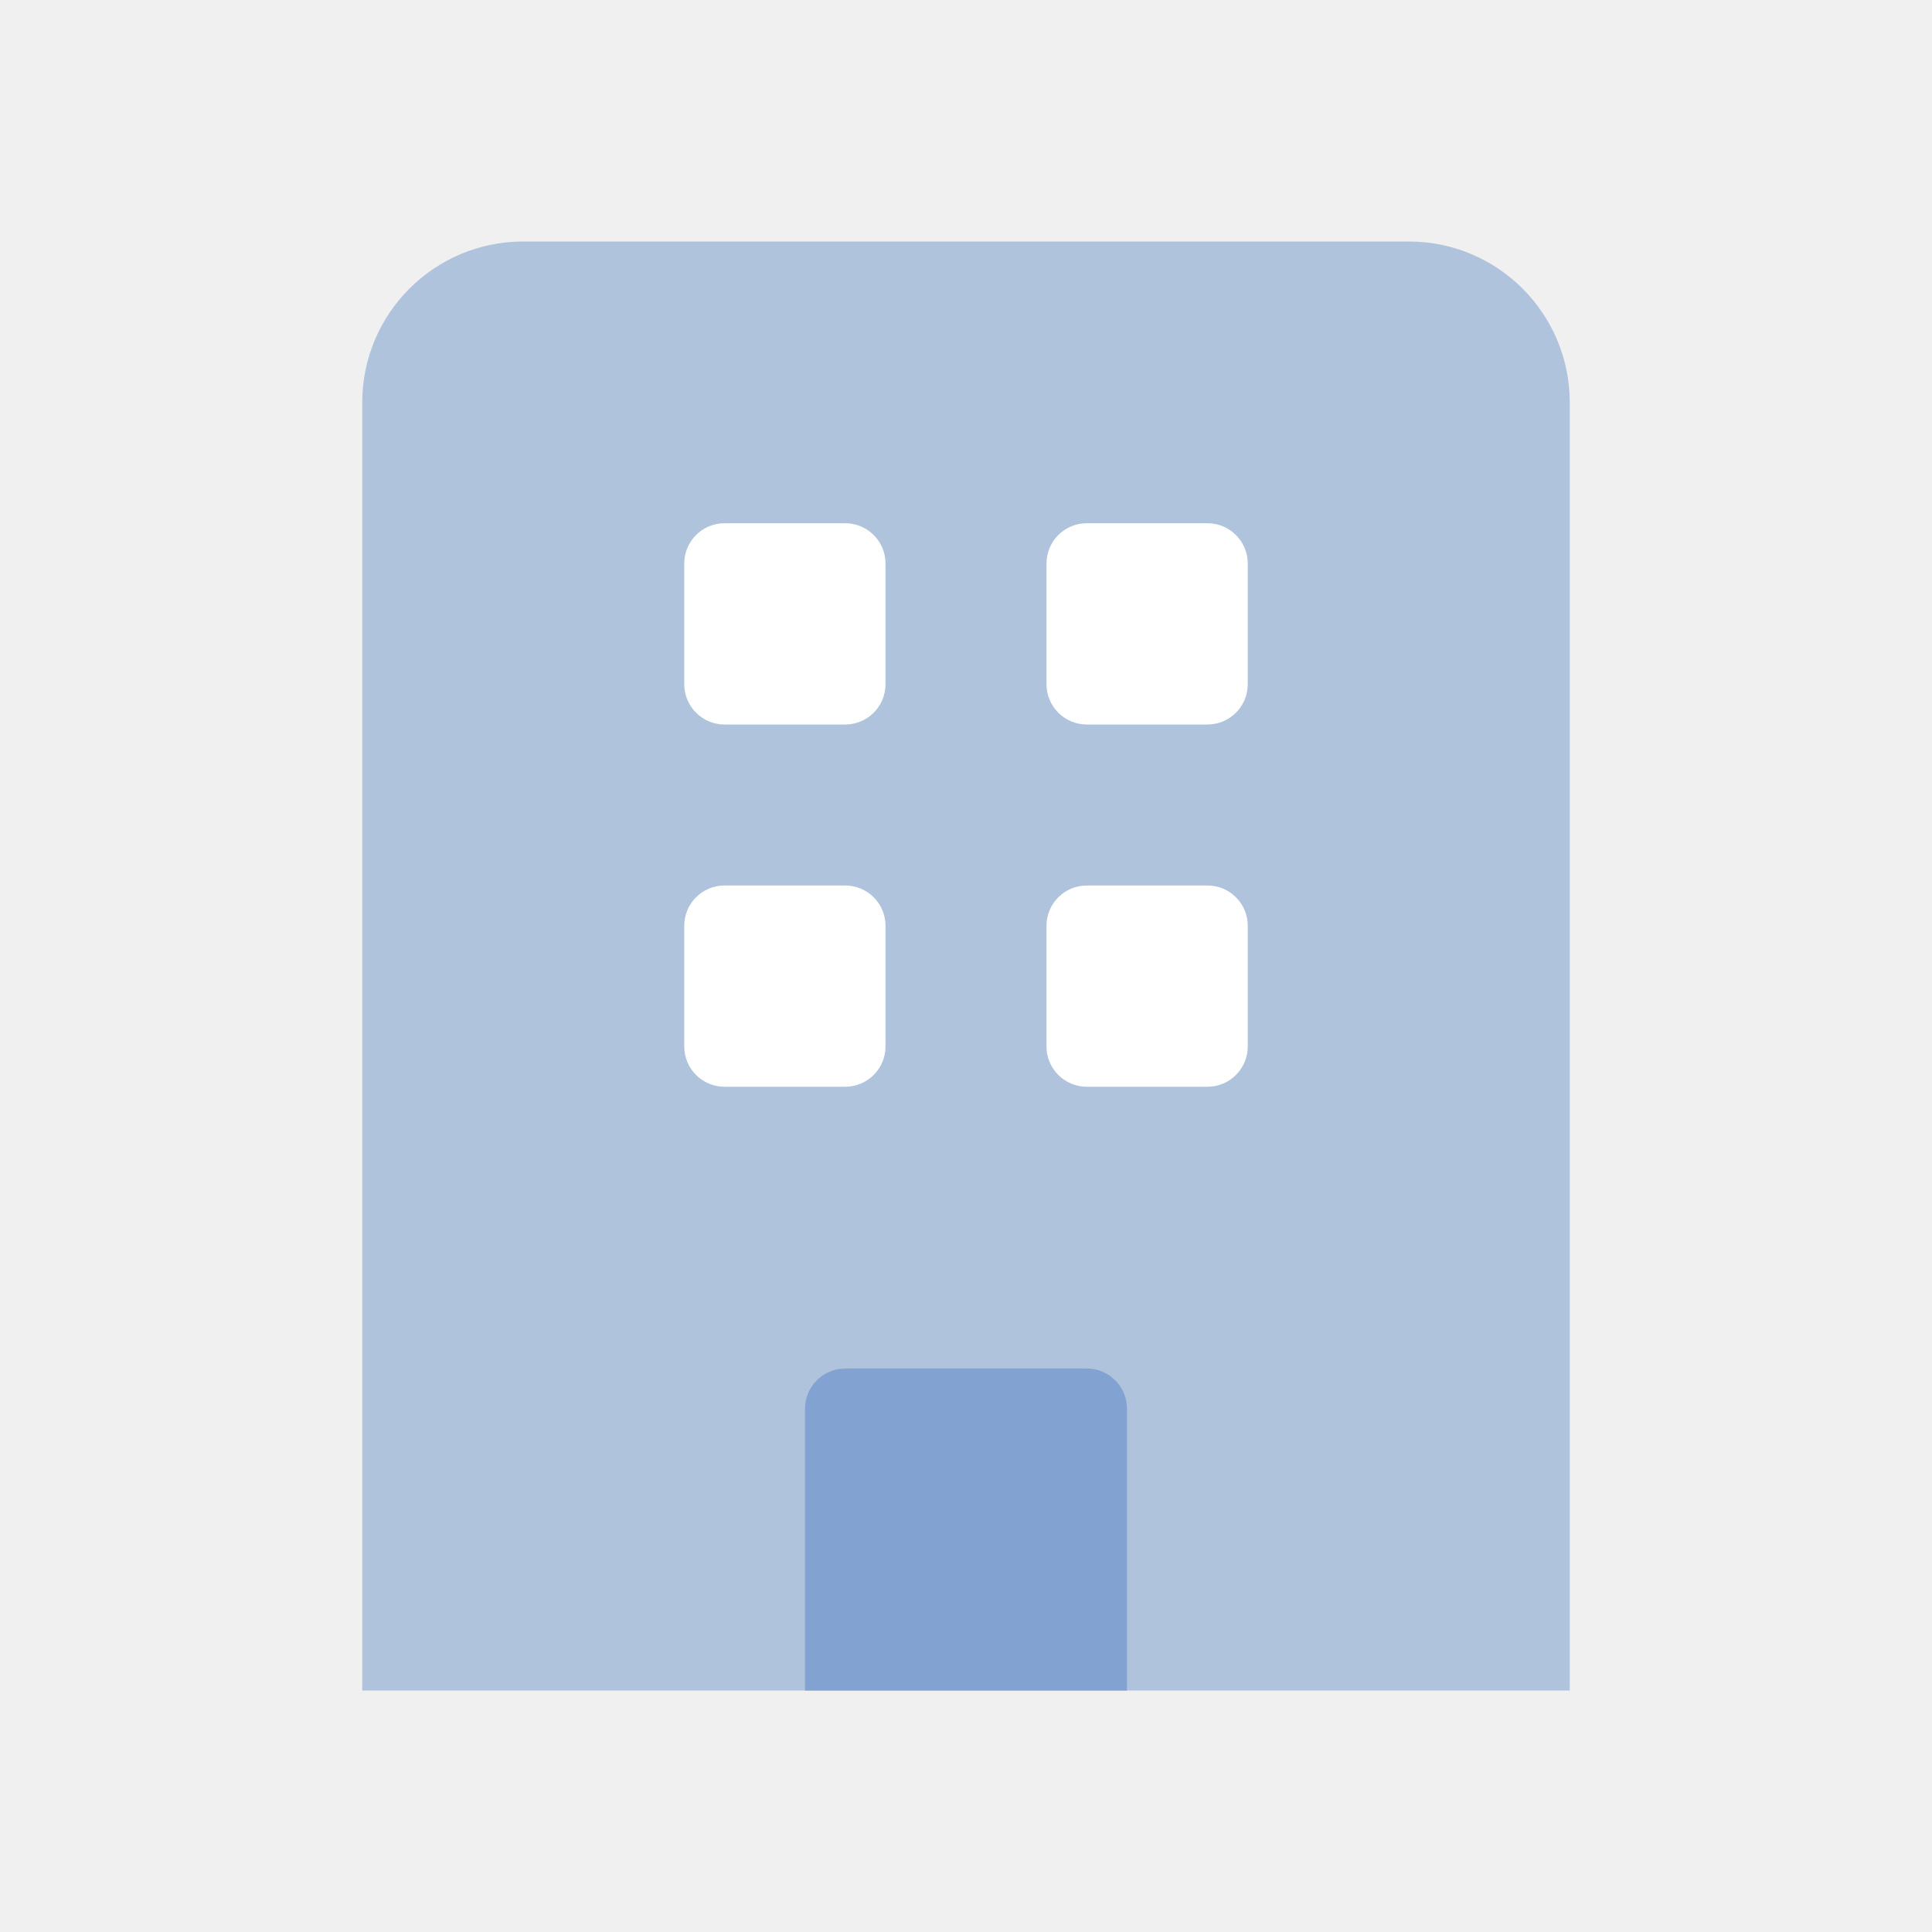
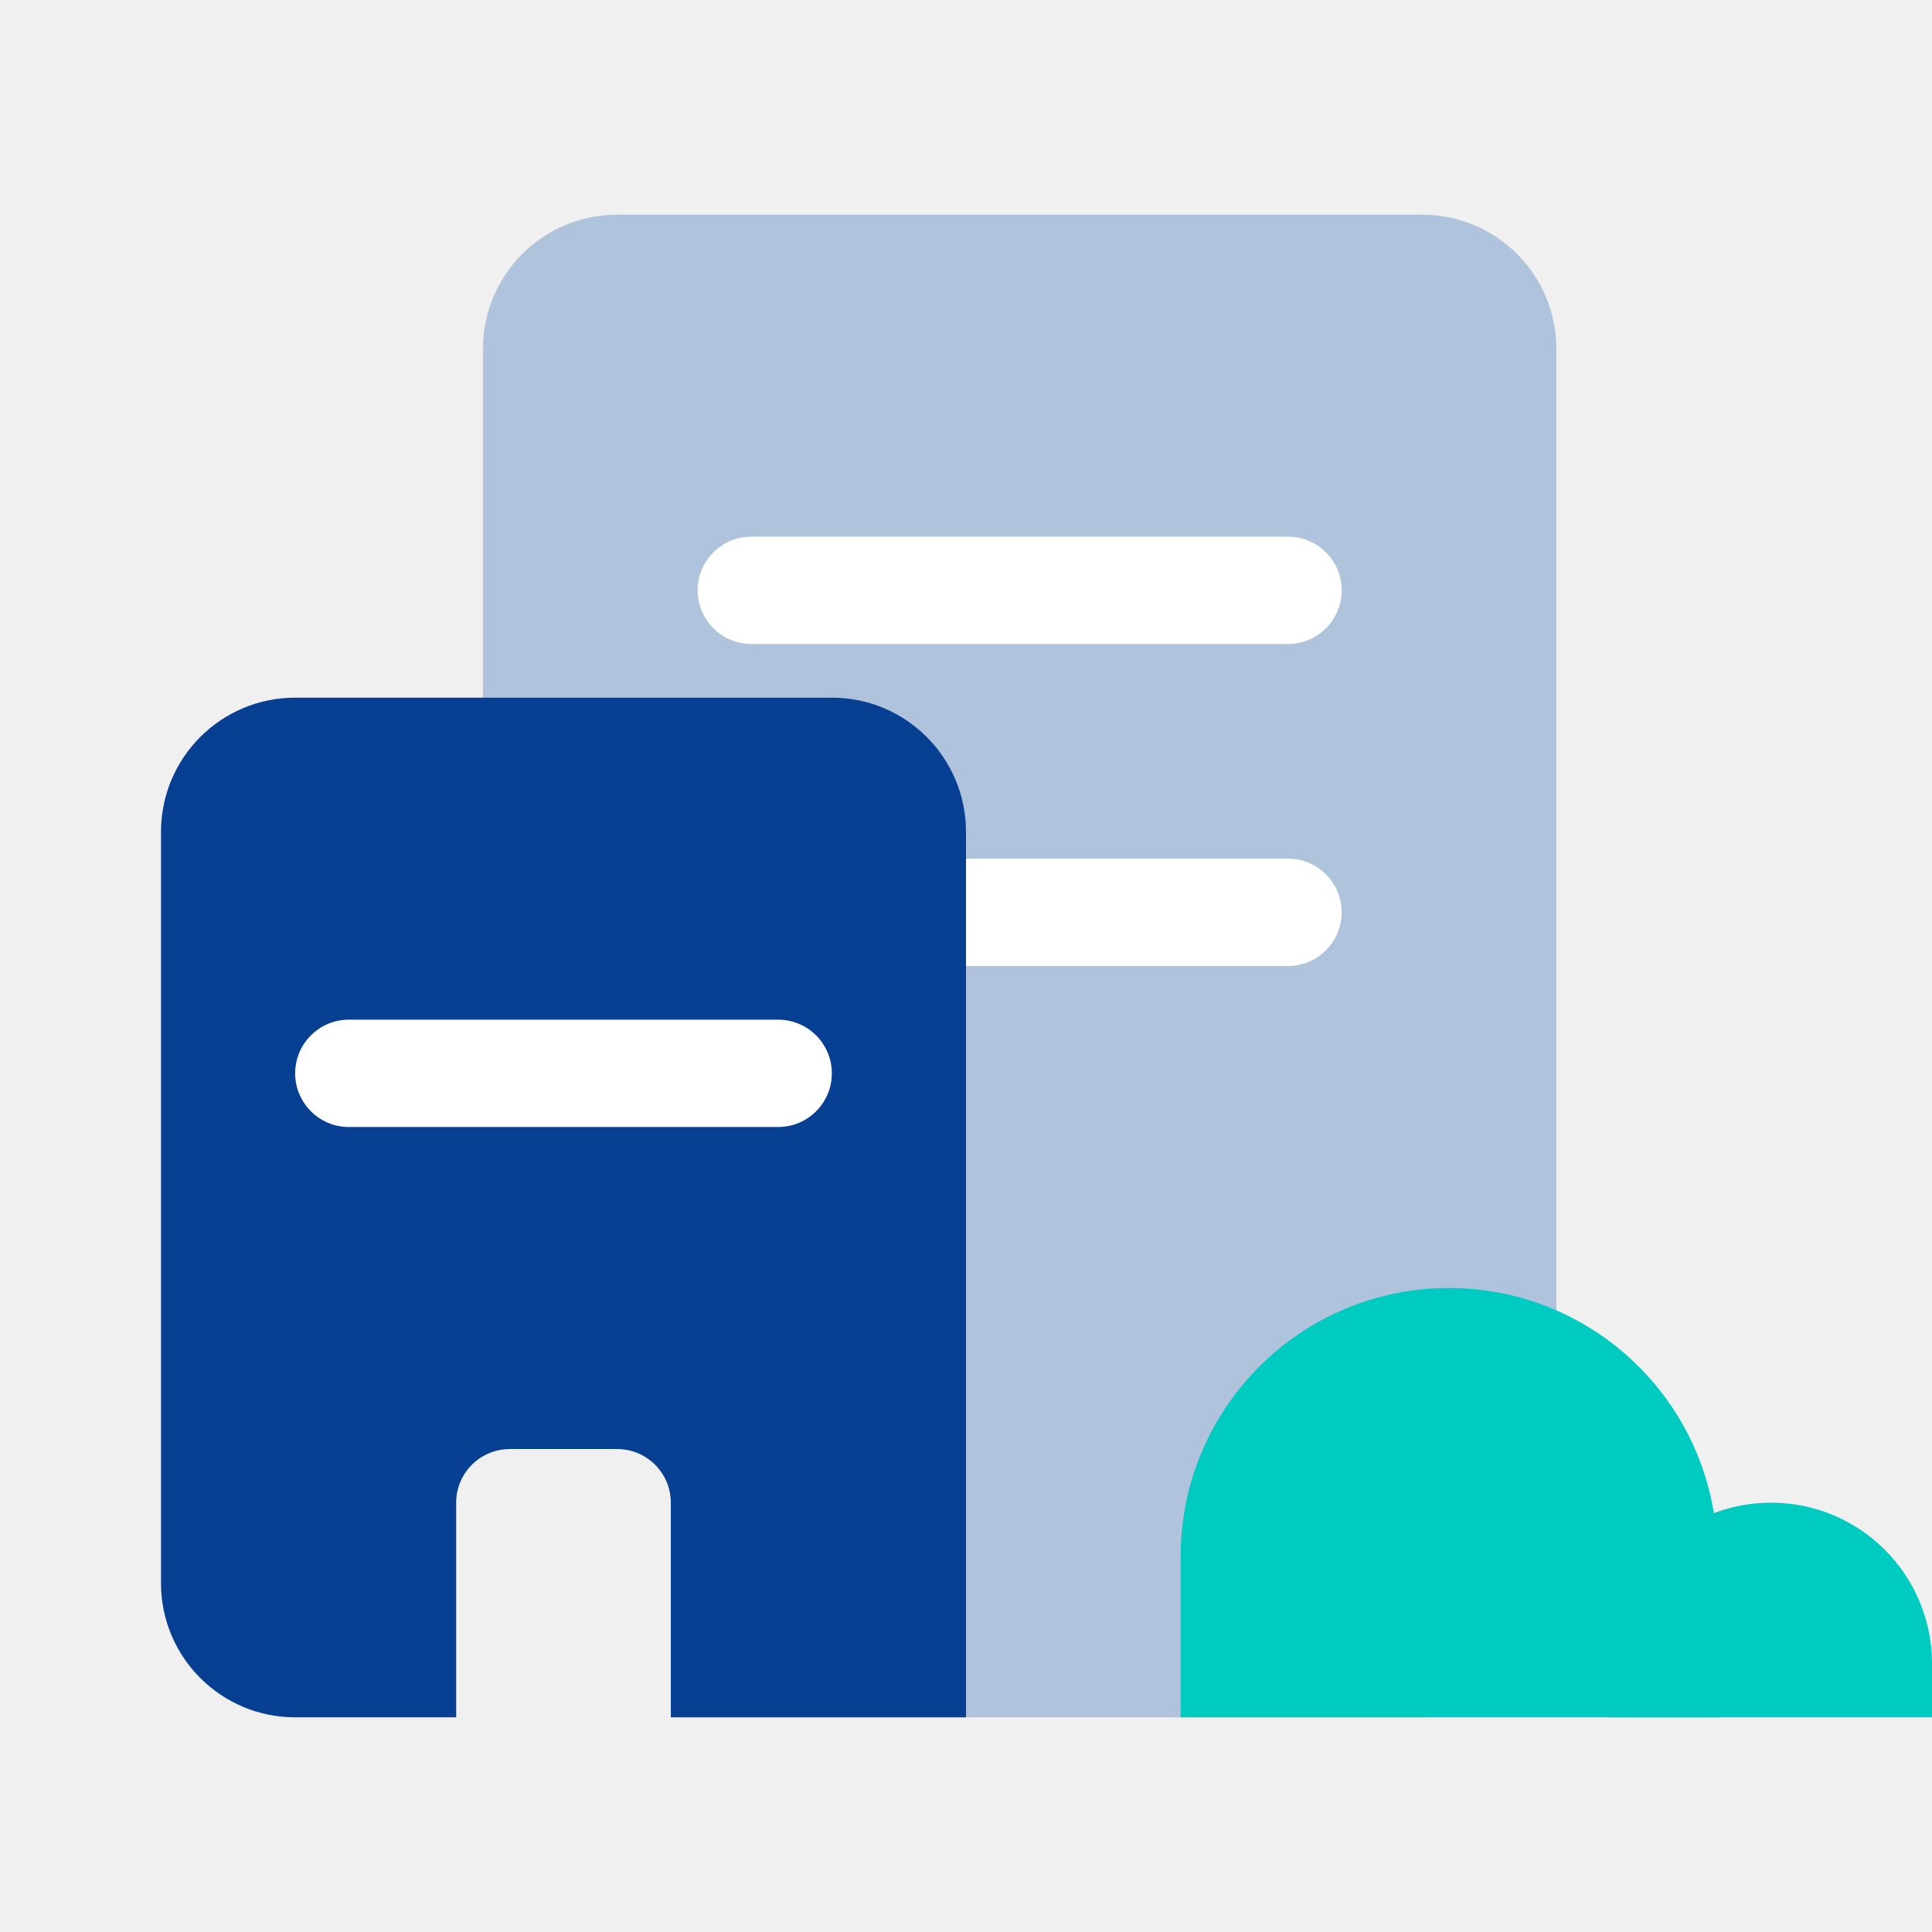
- <svg xmlns="http://www.w3.org/2000/svg" width="24" height="24" viewBox="0 0 24 24" fill="none">
-   <path d="M4.5 5C4.5 3.895 5.395 3 6.5 3H17.5C18.605 3 19.5 3.895 19.5 5V21H4.5V5Z" fill="#AFC3DC" />
-   <path d="M8.5 7C8.5 6.724 8.724 6.5 9 6.5H10.5C10.776 6.5 11 6.724 11 7V8.5C11 8.776 10.776 9 10.5 9H9C8.724 9 8.5 8.776 8.5 8.5V7Z" fill="white" />
-   <path d="M8.5 11.5C8.5 11.224 8.724 11 9 11H10.5C10.776 11 11 11.224 11 11.5V13C11 13.276 10.776 13.5 10.5 13.5H9C8.724 13.5 8.5 13.276 8.5 13V11.5Z" fill="white" />
-   <path d="M10 17.5C10 17.224 10.224 17 10.5 17H13.5C13.776 17 14 17.224 14 17.5V21H10V17.5Z" fill="#82A3D2" />
-   <path d="M13 7C13 6.724 13.224 6.5 13.5 6.5H15C15.276 6.5 15.5 6.724 15.5 7V8.5C15.5 8.776 15.276 9 15 9H13.5C13.224 9 13 8.776 13 8.5V7Z" fill="white" />
-   <path d="M13 11.5C13 11.224 13.224 11 13.5 11H15C15.276 11 15.5 11.224 15.5 11.5V13C15.5 13.276 15.276 13.5 15 13.5H13.5C13.224 13.5 13 13.276 13 13V11.5Z" fill="white" />
+ <svg xmlns="http://www.w3.org/2000/svg" width="36" height="36" viewBox="0 0 36 36" fill="none">
+   <path fill-rule="evenodd" clip-rule="evenodd" d="M11.5 4C10.119 4 9 5.119 9 6.5V27.134C9.147 27.049 9.318 27 9.5 27H11.5C12.052 27 12.5 27.448 12.5 28V32H26.5C27.881 32 29 30.881 29 29.5V6.5C29 5.119 27.881 4 26.5 4H11.5Z" fill="#AFC3DC" />
+   <path d="M12 17C12 16.448 12.448 16 13 16C13.552 16 14 16.448 14 17V19C14 19.552 13.552 20 13 20C12.448 20 12 19.552 12 19V17Z" fill="white" />
+   <path d="M13 11C13 10.448 13.448 10 14 10H24C24.552 10 25 10.448 25 11C25 11.552 24.552 12 24 12H14C13.448 12 13 11.552 13 11Z" fill="white" />
+   <path d="M13 17C13 16.448 13.448 16 14 16H24C24.552 16 25 16.448 25 17C25 17.552 24.552 18 24 18H14C13.448 18 13 17.552 13 17Z" fill="white" />
+   <path d="M22 29C22 26.239 24.239 24 27 24C29.761 24 32 26.239 32 29V32H22V29Z" fill="#00CBC1" />
+   <path d="M30 31C30 29.343 31.343 28 33 28C34.657 28 36 29.343 36 31V32H30V31Z" fill="#00CBC1" />
+   <path fill-rule="evenodd" clip-rule="evenodd" d="M5.5 13C4.119 13 3 14.119 3 15.5V29.5C3 30.881 4.119 32 5.5 32H8.5V28C8.5 27.448 8.948 27 9.5 27H11.5C12.052 27 12.5 27.448 12.5 28V32H18V15.5C18 14.119 16.881 13 15.5 13H5.5Z" fill="#074093" />
+   <path d="M5.5 20C5.5 19.448 5.948 19 6.5 19H14.5C15.052 19 15.5 19.448 15.5 20C15.5 20.552 15.052 21 14.5 21H6.5C5.948 21 5.5 20.552 5.5 20Z" fill="white" />
</svg>
